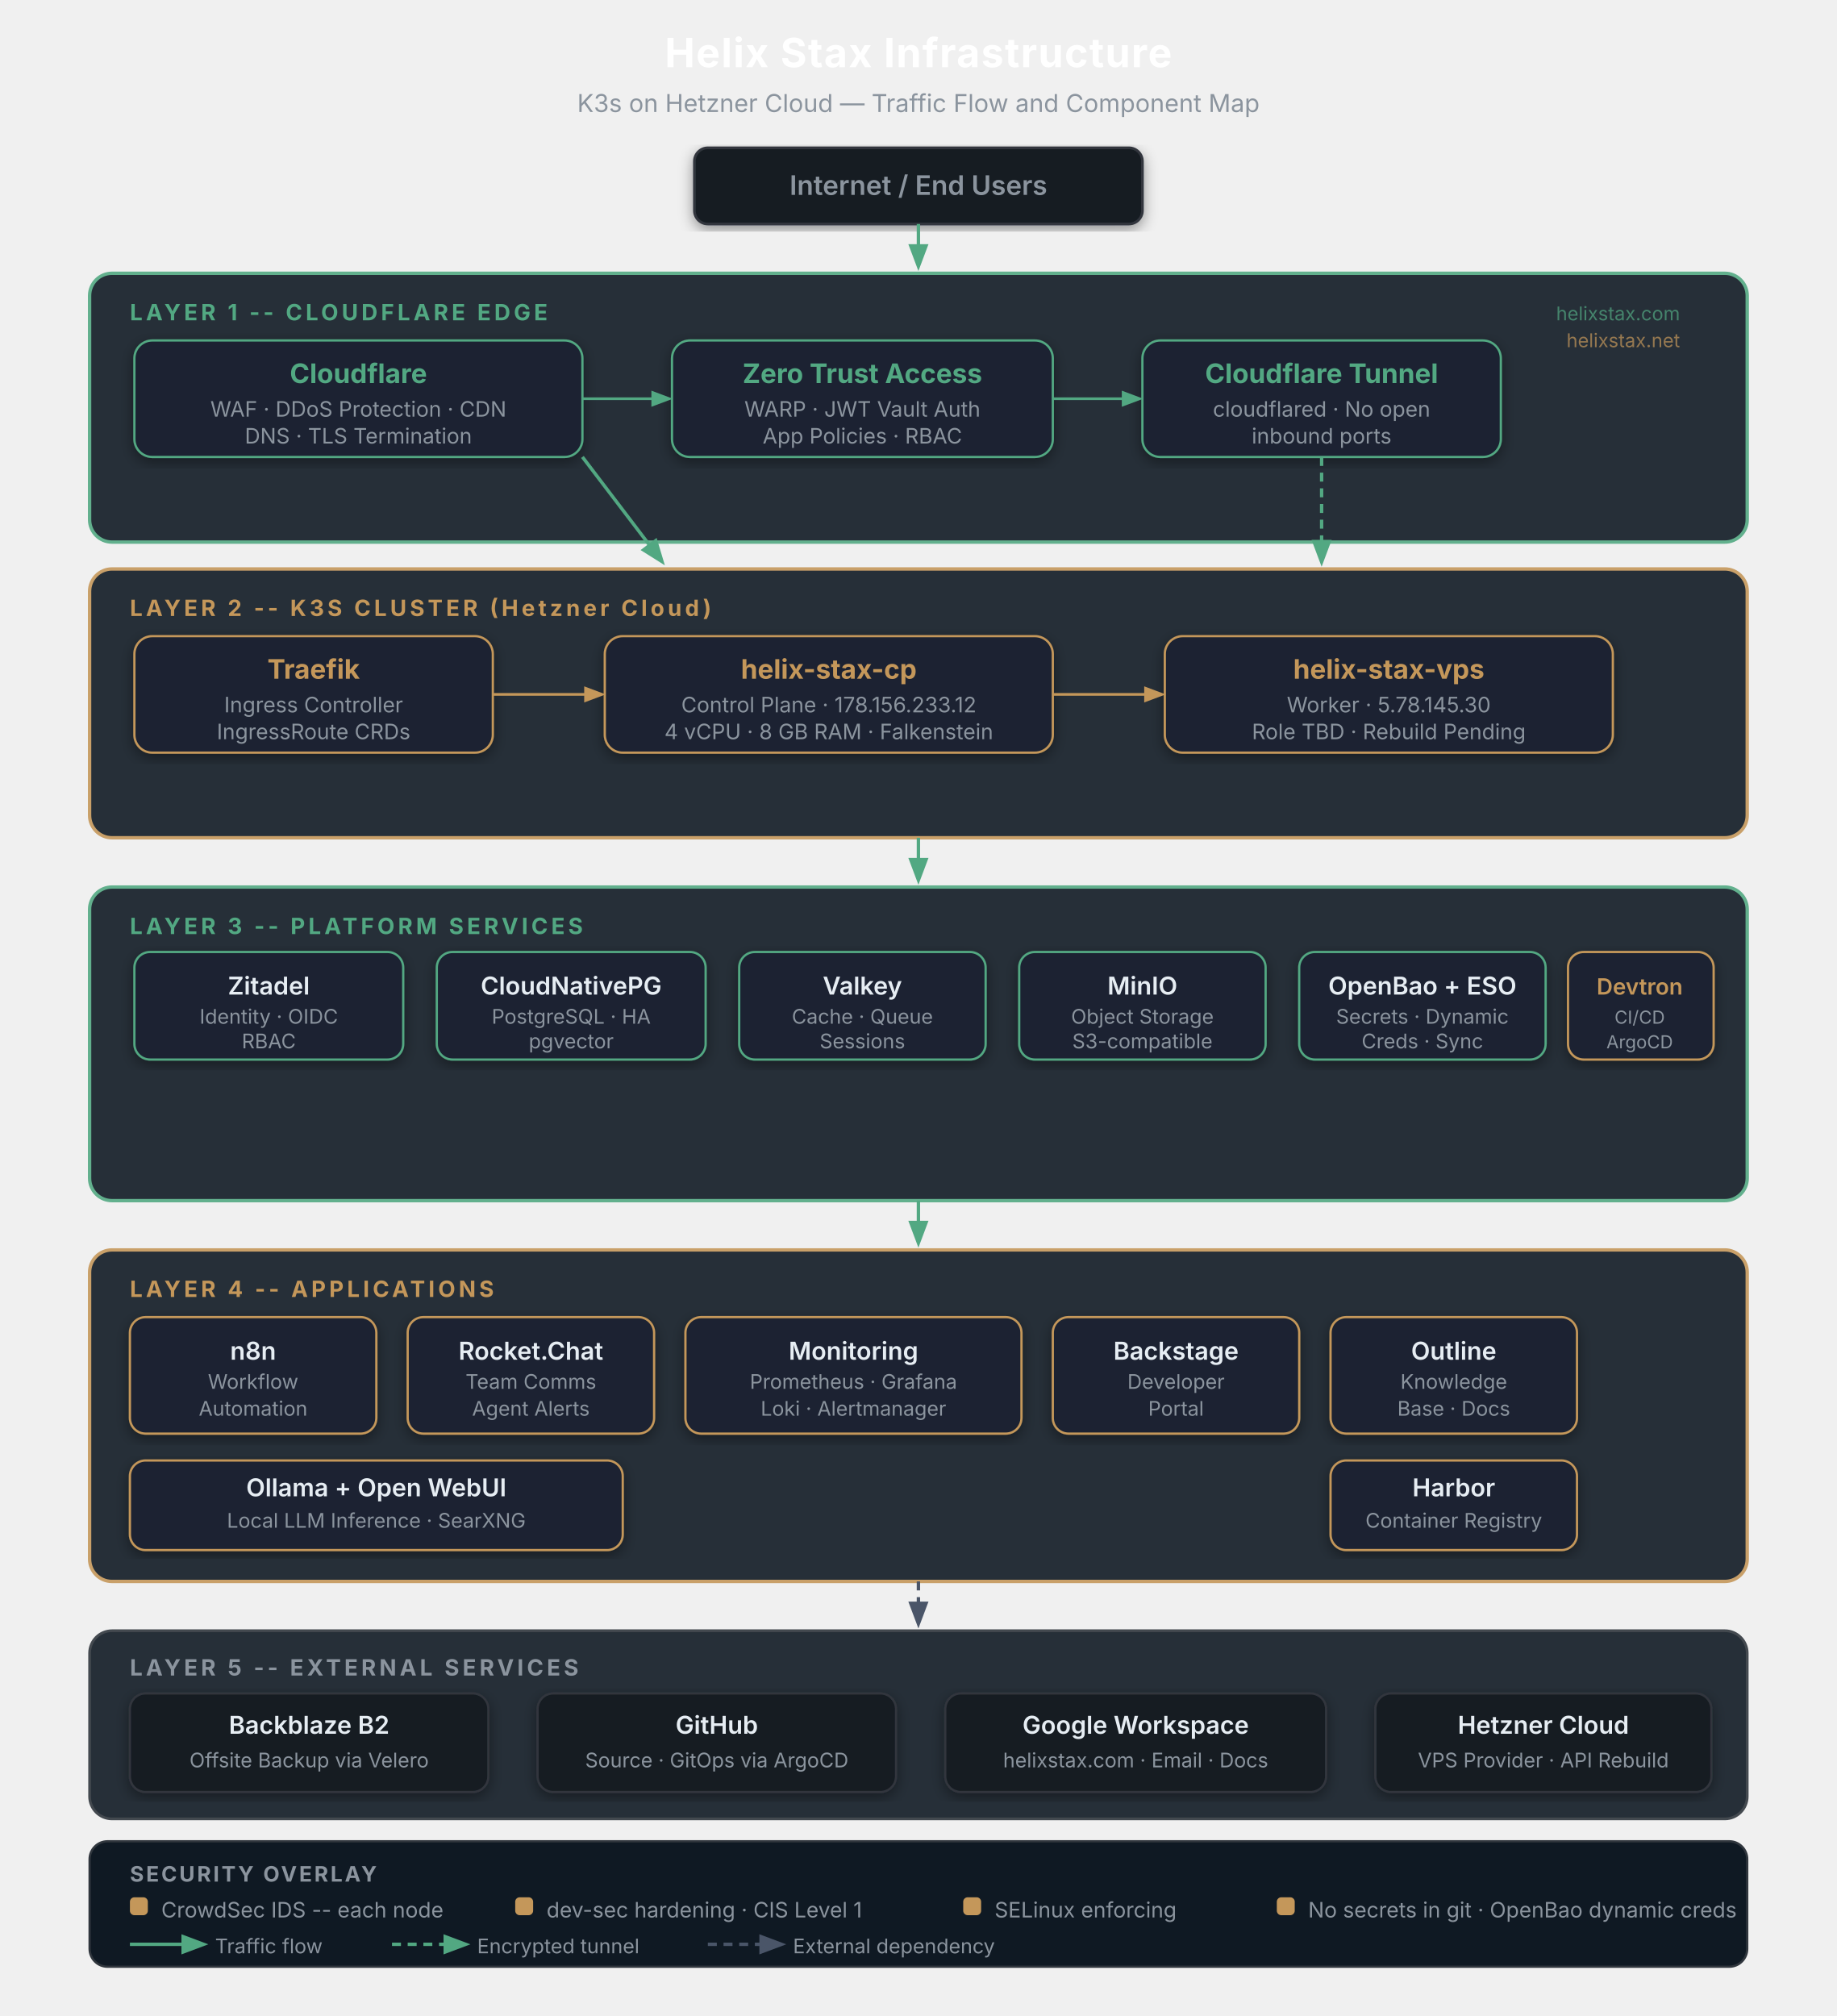
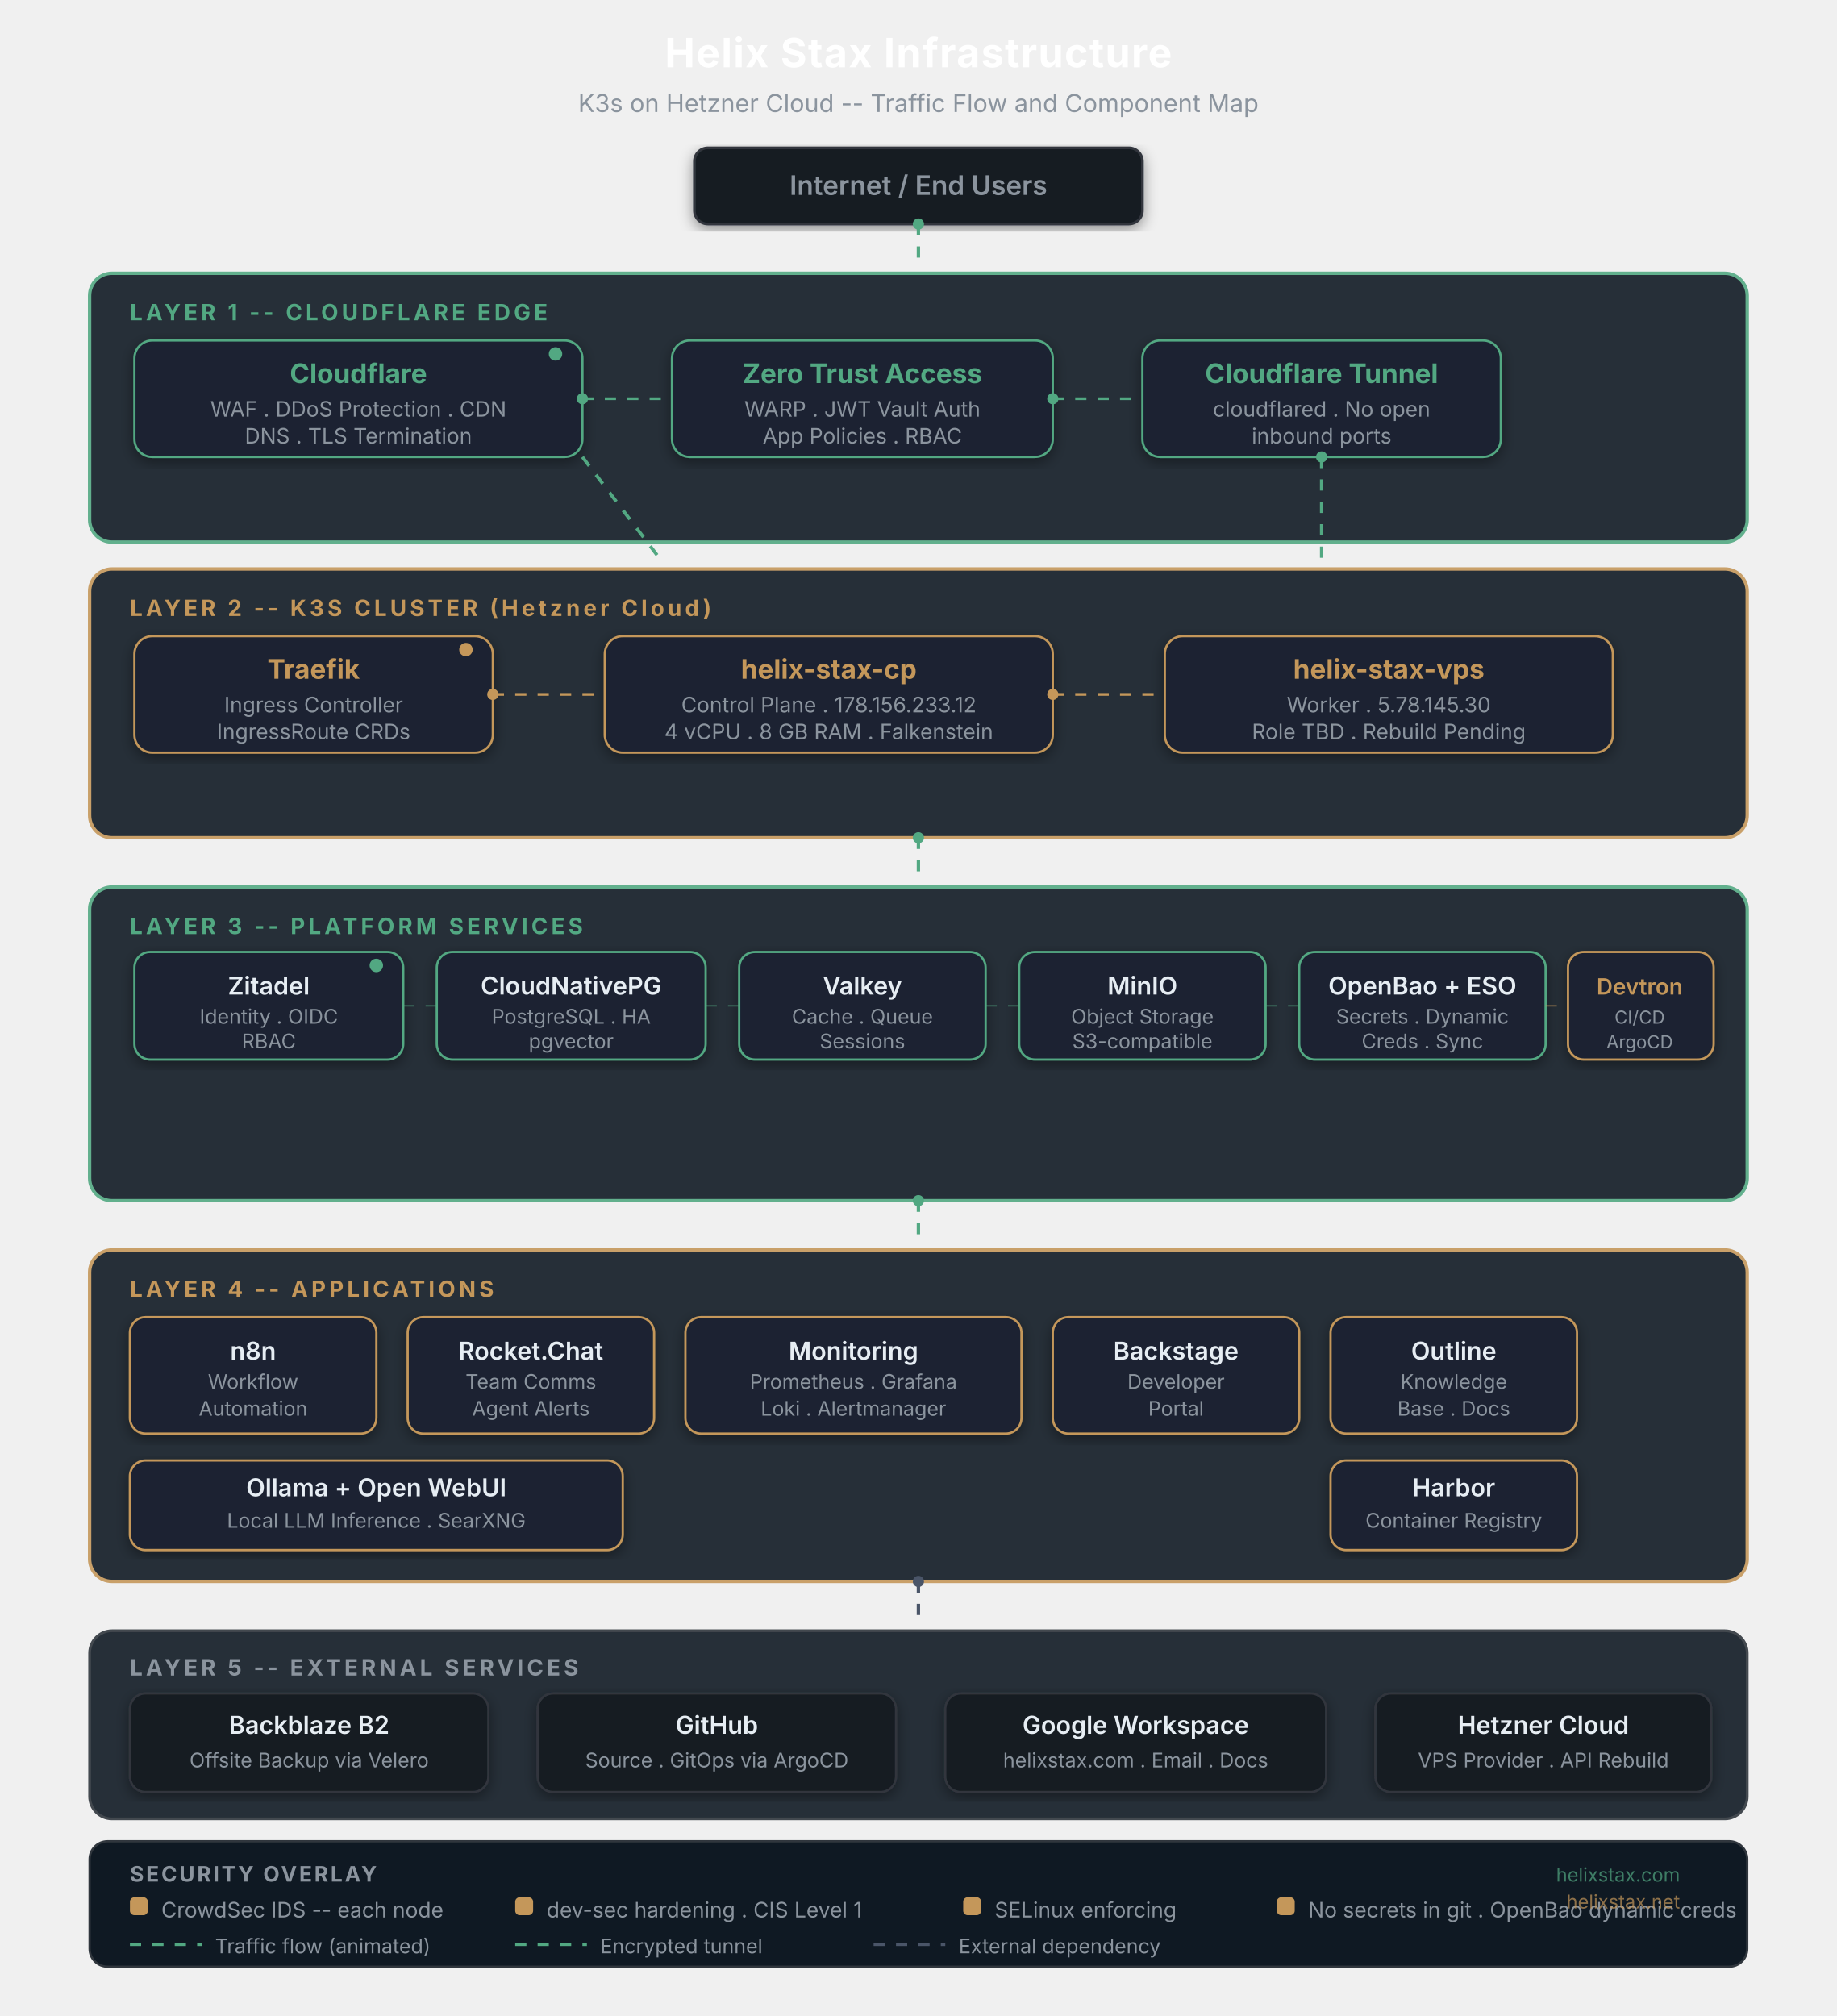
<svg xmlns="http://www.w3.org/2000/svg" viewBox="0 0 820 900" width="820" height="900" style="background:#0D1117; font-family: -apple-system, BlinkMacSystemFont, 'Segoe UI', sans-serif;">
+   <style>
+     /* ===== FLOWING EDGES ===== */
+     @keyframes flow {
+       0% { stroke-dashoffset: 20; }
+       100% { stroke-dashoffset: 0; }
+     }
+     @keyframes flow-reverse {
+       0% { stroke-dashoffset: 0; }
+       100% { stroke-dashoffset: 20; }
+     }
+     .edge-flow {
+       stroke-dasharray: 5, 5;
+       animation: flow 1s linear infinite;
+     }
+     .edge-flow-slow {
+       stroke-dasharray: 5, 5;
+       animation: flow 1.6s linear infinite;
+     }
+ 
+     /* ===== TRAVELING DOTS (vertical, internet -&gt; cluster) ===== */
+     @keyframes dot-inet-to-cf {
+       0% { cy: 100; opacity: 0; }
+       8% { opacity: 1; }
+       85% { opacity: 1; }
+       100% { cy: 118; opacity: 0; }
+     }
+     @keyframes dot-cf-to-k3s {
+       0% { cy: 204; opacity: 0; }
+       10% { opacity: 1; }
+       88% { opacity: 1; }
+       100% { cy: 250; opacity: 0; }
+     }
+     @keyframes dot-k3s-to-platform {
+       0% { cy: 374; opacity: 0; }
+       12% { opacity: 1; }
+       85% { opacity: 1; }
+       100% { cy: 392; opacity: 0; }
+     }
+     @keyframes dot-platform-to-apps {
+       0% { cy: 536; opacity: 0; }
+       12% { opacity: 1; }
+       85% { opacity: 1; }
+       100% { cy: 554; opacity: 0; }
+     }
+     @keyframes dot-apps-to-ext {
+       0% { cy: 706; opacity: 0; }
+       12% { opacity: 1; }
+       85% { opacity: 1; }
+       100% { cy: 724; opacity: 0; }
+     }
+ 
+     /* Horizontal traveling dots within Layer 1 */
+     @keyframes dot-cf-to-zt {
+       0% { cx: 260; opacity: 0; }
+       10% { opacity: 1; }
+       85% { opacity: 1; }
+       100% { cx: 298; opacity: 0; }
+     }
+     @keyframes dot-zt-to-tunnel {
+       0% { cx: 470; opacity: 0; }
+       10% { opacity: 1; }
+       85% { opacity: 1; }
+       100% { cx: 508; opacity: 0; }
+     }
+ 
+     /* Horizontal traveling dots within Layer 2 */
+     @keyframes dot-traefik-to-cp {
+       0% { cx: 220; opacity: 0; }
+       10% { opacity: 1; }
+       85% { opacity: 1; }
+       100% { cx: 268; opacity: 0; }
+     }
+     @keyframes dot-cp-to-vps {
+       0% { cx: 470; opacity: 0; }
+       10% { opacity: 1; }
+       85% { opacity: 1; }
+       100% { cx: 518; opacity: 0; }
+     }
+ 
+     .packet-1 { animation: dot-inet-to-cf 1.8s ease-in-out infinite; }
+     .packet-2 { animation: dot-cf-to-k3s 2.4s ease-in-out infinite 0.4s; }
+     .packet-3 { animation: dot-k3s-to-platform 2s ease-in-out infinite 0.8s; }
+     .packet-4 { animation: dot-platform-to-apps 2s ease-in-out infinite 1.2s; }
+     .packet-5 { animation: dot-apps-to-ext 2.2s ease-in-out infinite 1.6s; }
+     .packet-h1 { animation: dot-cf-to-zt 1.4s ease-in-out infinite 0.3s; }
+     .packet-h2 { animation: dot-zt-to-tunnel 1.4s ease-in-out infinite 0.9s; }
+     .packet-h3 { animation: dot-traefik-to-cp 1.2s ease-in-out infinite 0.5s; }
+     .packet-h4 { animation: dot-cp-to-vps 1.2s ease-in-out infinite 1.0s; }
+ 
+     /* ===== NODE GLOW PULSE ===== */
+     @keyframes glow-teal {
+       0%, 100% { filter: drop-shadow(0 0 2px #52A882); }
+       50% { filter: drop-shadow(0 0 10px #52A882) drop-shadow(0 0 4px #52A882); }
+     }
+     @keyframes glow-gold {
+       0%, 100% { filter: drop-shadow(0 0 2px #C4975A); }
+       50% { filter: drop-shadow(0 0 10px #C4975A) drop-shadow(0 0 4px #C4975A); }
+     }
+     .node-glow-teal {
+       animation: glow-teal 3s ease-in-out infinite;
+     }
+     .node-glow-gold {
+       animation: glow-gold 3.5s ease-in-out infinite;
+     }
+ 
+     /* ===== STAGGERED LAYER ENTRANCE ===== */
+     @keyframes fade-in {
+       0% { opacity: 0; transform: translateY(12px); }
+       100% { opacity: 1; transform: translateY(0); }
+     }
+     .layer-title { animation: fade-in 0.6s ease-out 0.1s both; }
+     .layer-1 { animation: fade-in 0.8s ease-out 0.3s both; }
+     .layer-2 { animation: fade-in 0.8s ease-out 0.6s both; }
+     .layer-3 { animation: fade-in 0.8s ease-out 0.9s both; }
+     .layer-4 { animation: fade-in 0.8s ease-out 1.2s both; }
+     .layer-5 { animation: fade-in 0.8s ease-out 1.5s both; }
+     .layer-legend { animation: fade-in 0.8s ease-out 1.8s both; }
+ 
+     /* ===== SUBTLE STATUS INDICATOR BLINK ===== */
+     @keyframes status-blink {
+       0%, 100% { opacity: 0.4; }
+       50% { opacity: 1; }
+     }
+     .status-dot {
+       animation: status-blink 2s ease-in-out infinite;
+     }
+   </style>
  <defs>
    <marker id="arrow-teal" markerWidth="8" markerHeight="8" refX="6" refY="3" orient="auto">
      <path d="M0,0 L0,6 L8,3 z" fill="#52A882" />
    </marker>
    <marker id="arrow-gold" markerWidth="8" markerHeight="8" refX="6" refY="3" orient="auto">
      <path d="M0,0 L0,6 L8,3 z" fill="#C4975A" />
    </marker>
    <marker id="arrow-dim" markerWidth="8" markerHeight="8" refX="6" refY="3" orient="auto">
      <path d="M0,0 L0,6 L8,3 z" fill="#4a5568" />
    </marker>
    <filter id="shadow" x="-10%" y="-10%" width="120%" height="120%">
      <feDropShadow dx="0" dy="2" stdDeviation="3" flood-color="#000000" flood-opacity="0.4" />
    </filter>
-     <filter id="glow-teal">
-       <feGaussianBlur stdDeviation="2" result="blur" />
-       <feComposite in="SourceGraphic" in2="blur" operator="over" />
-     </filter>
  </defs>
-   <text x="410" y="30" text-anchor="middle" fill="#ffffff" font-size="18" font-weight="700" letter-spacing="0.5">Helix Stax Infrastructure</text>
-   <text x="410" y="50" text-anchor="middle" fill="#8b949e" font-size="11">K3s on Hetzner Cloud — Traffic Flow and Component Map</text>
-   <rect x="310" y="66" width="200" height="34" rx="6" fill="#161b22" stroke="#30363d" stroke-width="1.2" filter="url(#shadow)" />
-   <text x="410" y="87" text-anchor="middle" fill="#8b949e" font-size="12" font-weight="600">Internet / End Users</text>
-   <line x1="410" y1="100" x2="410" y2="118" stroke="#52A882" stroke-width="1.5" marker-end="url(#arrow-teal)" />
-   <rect x="40" y="122" width="740" height="120" rx="10" fill="#0f1923" stroke="#52A882" stroke-width="1.5" opacity="0.9" />
-   <text x="58" y="143" fill="#52A882" font-size="10" font-weight="700" letter-spacing="1.5">LAYER 1  --  CLOUDFLARE EDGE</text>
-   <rect x="60" y="152" width="200" height="52" rx="8" fill="#1a2332" stroke="#52A882" stroke-width="1" filter="url(#shadow)" />
-   <text x="160" y="171" text-anchor="middle" fill="#52A882" font-size="12" font-weight="700">Cloudflare</text>
-   <text x="160" y="186" text-anchor="middle" fill="#8b949e" font-size="9.5">WAF  ·  DDoS Protection  ·  CDN</text>
-   <text x="160" y="198" text-anchor="middle" fill="#8b949e" font-size="9.5">DNS  ·  TLS Termination</text>
-   <rect x="300" y="152" width="170" height="52" rx="8" fill="#1a2332" stroke="#52A882" stroke-width="1" filter="url(#shadow)" />
-   <text x="385" y="171" text-anchor="middle" fill="#52A882" font-size="12" font-weight="700">Zero Trust Access</text>
-   <text x="385" y="186" text-anchor="middle" fill="#8b949e" font-size="9.5">WARP  ·  JWT Vault Auth</text>
-   <text x="385" y="198" text-anchor="middle" fill="#8b949e" font-size="9.5">App Policies  ·  RBAC</text>
-   <rect x="510" y="152" width="160" height="52" rx="8" fill="#1a2332" stroke="#52A882" stroke-width="1" filter="url(#shadow)" />
-   <text x="590" y="171" text-anchor="middle" fill="#52A882" font-size="12" font-weight="700">Cloudflare Tunnel</text>
-   <text x="590" y="186" text-anchor="middle" fill="#8b949e" font-size="9.5">cloudflared  ·  No open</text>
-   <text x="590" y="198" text-anchor="middle" fill="#8b949e" font-size="9.5">inbound ports</text>
-   <line x1="260" y1="178" x2="298" y2="178" stroke="#52A882" stroke-width="1.2" marker-end="url(#arrow-teal)" />
-   <line x1="470" y1="178" x2="508" y2="178" stroke="#52A882" stroke-width="1.2" marker-end="url(#arrow-teal)" />
-   <line x1="590" y1="204" x2="590" y2="250" stroke="#52A882" stroke-width="1.5" stroke-dasharray="4,3" marker-end="url(#arrow-teal)" />
-   <line x1="260" y1="204" x2="295" y2="250" stroke="#52A882" stroke-width="1.5" marker-end="url(#arrow-teal)" />
-   <rect x="40" y="254" width="740" height="120" rx="10" fill="#0f1923" stroke="#C4975A" stroke-width="1.5" opacity="0.9" />
-   <text x="58" y="275" fill="#C4975A" font-size="10" font-weight="700" letter-spacing="1.5">LAYER 2  --  K3S CLUSTER  (Hetzner Cloud)</text>
-   <rect x="60" y="284" width="160" height="52" rx="8" fill="#1a2332" stroke="#C4975A" stroke-width="1" filter="url(#shadow)" />
-   <text x="140" y="303" text-anchor="middle" fill="#C4975A" font-size="12" font-weight="700">Traefik</text>
-   <text x="140" y="318" text-anchor="middle" fill="#8b949e" font-size="9.5">Ingress Controller</text>
-   <text x="140" y="330" text-anchor="middle" fill="#8b949e" font-size="9.5">IngressRoute CRDs</text>
-   <rect x="270" y="284" width="200" height="52" rx="8" fill="#1a2332" stroke="#C4975A" stroke-width="1" filter="url(#shadow)" />
-   <text x="370" y="303" text-anchor="middle" fill="#C4975A" font-size="12" font-weight="700">helix-stax-cp</text>
-   <text x="370" y="318" text-anchor="middle" fill="#8b949e" font-size="9.5">Control Plane  ·  178.156.233.12</text>
-   <text x="370" y="330" text-anchor="middle" fill="#8b949e" font-size="9.5">4 vCPU  ·  8 GB RAM  ·  Falkenstein</text>
-   <rect x="520" y="284" width="200" height="52" rx="8" fill="#1a2332" stroke="#C4975A" stroke-width="1" filter="url(#shadow)" />
-   <text x="620" y="303" text-anchor="middle" fill="#C4975A" font-size="12" font-weight="700">helix-stax-vps</text>
-   <text x="620" y="318" text-anchor="middle" fill="#8b949e" font-size="9.5">Worker  ·  5.78.145.30</text>
-   <text x="620" y="330" text-anchor="middle" fill="#8b949e" font-size="9.5">Role TBD  ·  Rebuild Pending</text>
-   <line x1="220" y1="310" x2="268" y2="310" stroke="#C4975A" stroke-width="1.2" marker-end="url(#arrow-gold)" />
-   <line x1="470" y1="310" x2="518" y2="310" stroke="#C4975A" stroke-width="1.2" marker-end="url(#arrow-gold)" />
-   <line x1="410" y1="374" x2="410" y2="392" stroke="#52A882" stroke-width="1.5" marker-end="url(#arrow-teal)" />
-   <rect x="40" y="396" width="740" height="140" rx="10" fill="#0f1923" stroke="#52A882" stroke-width="1.5" opacity="0.9" />
-   <text x="58" y="417" fill="#52A882" font-size="10" font-weight="700" letter-spacing="1.5">LAYER 3  --  PLATFORM SERVICES</text>
-   <rect x="60" y="425" width="120" height="48" rx="7" fill="#1a2332" stroke="#52A882" stroke-width="1" filter="url(#shadow)" />
-   <text x="120" y="444" text-anchor="middle" fill="#e6edf3" font-size="11" font-weight="600">Zitadel</text>
-   <text x="120" y="457" text-anchor="middle" fill="#8b949e" font-size="9">Identity  ·  OIDC</text>
-   <text x="120" y="468" text-anchor="middle" fill="#8b949e" font-size="9">RBAC</text>
-   <rect x="195" y="425" width="120" height="48" rx="7" fill="#1a2332" stroke="#52A882" stroke-width="1" filter="url(#shadow)" />
-   <text x="255" y="444" text-anchor="middle" fill="#e6edf3" font-size="11" font-weight="600">CloudNativePG</text>
-   <text x="255" y="457" text-anchor="middle" fill="#8b949e" font-size="9">PostgreSQL  ·  HA</text>
-   <text x="255" y="468" text-anchor="middle" fill="#8b949e" font-size="9">pgvector</text>
-   <rect x="330" y="425" width="110" height="48" rx="7" fill="#1a2332" stroke="#52A882" stroke-width="1" filter="url(#shadow)" />
-   <text x="385" y="444" text-anchor="middle" fill="#e6edf3" font-size="11" font-weight="600">Valkey</text>
-   <text x="385" y="457" text-anchor="middle" fill="#8b949e" font-size="9">Cache  ·  Queue</text>
-   <text x="385" y="468" text-anchor="middle" fill="#8b949e" font-size="9">Sessions</text>
-   <rect x="455" y="425" width="110" height="48" rx="7" fill="#1a2332" stroke="#52A882" stroke-width="1" filter="url(#shadow)" />
-   <text x="510" y="444" text-anchor="middle" fill="#e6edf3" font-size="11" font-weight="600">MinIO</text>
-   <text x="510" y="457" text-anchor="middle" fill="#8b949e" font-size="9">Object Storage</text>
-   <text x="510" y="468" text-anchor="middle" fill="#8b949e" font-size="9">S3-compatible</text>
-   <rect x="580" y="425" width="110" height="48" rx="7" fill="#1a2332" stroke="#52A882" stroke-width="1" filter="url(#shadow)" />
-   <text x="635" y="444" text-anchor="middle" fill="#e6edf3" font-size="11" font-weight="600">OpenBao + ESO</text>
-   <text x="635" y="457" text-anchor="middle" fill="#8b949e" font-size="9">Secrets  ·  Dynamic</text>
-   <text x="635" y="468" text-anchor="middle" fill="#8b949e" font-size="9">Creds  ·  Sync</text>
-   <rect x="700" y="425" width="65" height="48" rx="7" fill="#1a2332" stroke="#C4975A" stroke-width="1" filter="url(#shadow)" />
-   <text x="732" y="444" text-anchor="middle" fill="#C4975A" font-size="10" font-weight="600">Devtron</text>
-   <text x="732" y="457" text-anchor="middle" fill="#8b949e" font-size="8">CI/CD</text>
-   <text x="732" y="468" text-anchor="middle" fill="#8b949e" font-size="8">ArgoCD</text>
-   <line x1="410" y1="536" x2="410" y2="554" stroke="#52A882" stroke-width="1.5" marker-end="url(#arrow-teal)" />
-   <rect x="40" y="558" width="740" height="148" rx="10" fill="#0f1923" stroke="#C4975A" stroke-width="1.5" opacity="0.9" />
-   <text x="58" y="579" fill="#C4975A" font-size="10" font-weight="700" letter-spacing="1.5">LAYER 4  --  APPLICATIONS</text>
-   <rect x="58" y="588" width="110" height="52" rx="7" fill="#1a2332" stroke="#C4975A" stroke-width="1" filter="url(#shadow)" />
-   <text x="113" y="607" text-anchor="middle" fill="#e6edf3" font-size="11" font-weight="600">n8n</text>
-   <text x="113" y="620" text-anchor="middle" fill="#8b949e" font-size="9">Workflow</text>
-   <text x="113" y="632" text-anchor="middle" fill="#8b949e" font-size="9">Automation</text>
-   <rect x="182" y="588" width="110" height="52" rx="7" fill="#1a2332" stroke="#C4975A" stroke-width="1" filter="url(#shadow)" />
-   <text x="237" y="607" text-anchor="middle" fill="#e6edf3" font-size="11" font-weight="600">Rocket.Chat</text>
-   <text x="237" y="620" text-anchor="middle" fill="#8b949e" font-size="9">Team Comms</text>
-   <text x="237" y="632" text-anchor="middle" fill="#8b949e" font-size="9">Agent Alerts</text>
-   <rect x="306" y="588" width="150" height="52" rx="7" fill="#1a2332" stroke="#C4975A" stroke-width="1" filter="url(#shadow)" />
-   <text x="381" y="607" text-anchor="middle" fill="#e6edf3" font-size="11" font-weight="600">Monitoring</text>
-   <text x="381" y="620" text-anchor="middle" fill="#8b949e" font-size="9">Prometheus  ·  Grafana</text>
-   <text x="381" y="632" text-anchor="middle" fill="#8b949e" font-size="9">Loki  ·  Alertmanager</text>
-   <rect x="470" y="588" width="110" height="52" rx="7" fill="#1a2332" stroke="#C4975A" stroke-width="1" filter="url(#shadow)" />
-   <text x="525" y="607" text-anchor="middle" fill="#e6edf3" font-size="11" font-weight="600">Backstage</text>
-   <text x="525" y="620" text-anchor="middle" fill="#8b949e" font-size="9">Developer</text>
-   <text x="525" y="632" text-anchor="middle" fill="#8b949e" font-size="9">Portal</text>
-   <rect x="594" y="588" width="110" height="52" rx="7" fill="#1a2332" stroke="#C4975A" stroke-width="1" filter="url(#shadow)" />
-   <text x="649" y="607" text-anchor="middle" fill="#e6edf3" font-size="11" font-weight="600">Outline</text>
-   <text x="649" y="620" text-anchor="middle" fill="#8b949e" font-size="9">Knowledge</text>
-   <text x="649" y="632" text-anchor="middle" fill="#8b949e" font-size="9">Base  ·  Docs</text>
-   <rect x="58" y="652" width="220" height="40" rx="7" fill="#1a2332" stroke="#C4975A" stroke-width="1" filter="url(#shadow)" />
-   <text x="168" y="668" text-anchor="middle" fill="#e6edf3" font-size="11" font-weight="600">Ollama + Open WebUI</text>
-   <text x="168" y="682" text-anchor="middle" fill="#8b949e" font-size="9">Local LLM Inference  ·  SearXNG</text>
-   <rect x="594" y="652" width="110" height="40" rx="7" fill="#1a2332" stroke="#C4975A" stroke-width="1" filter="url(#shadow)" />
-   <text x="649" y="668" text-anchor="middle" fill="#e6edf3" font-size="11" font-weight="600">Harbor</text>
-   <text x="649" y="682" text-anchor="middle" fill="#8b949e" font-size="9">Container Registry</text>
-   <line x1="410" y1="706" x2="410" y2="724" stroke="#4a5568" stroke-width="1.5" stroke-dasharray="4,3" marker-end="url(#arrow-dim)" />
-   <rect x="40" y="728" width="740" height="84" rx="10" fill="#0f1923" stroke="#30363d" stroke-width="1.2" opacity="0.9" />
-   <text x="58" y="748" fill="#8b949e" font-size="10" font-weight="700" letter-spacing="1.5">LAYER 5  --  EXTERNAL SERVICES</text>
-   <rect x="58" y="756" width="160" height="44" rx="7" fill="#161b22" stroke="#30363d" stroke-width="1" filter="url(#shadow)" />
-   <text x="138" y="774" text-anchor="middle" fill="#e6edf3" font-size="11" font-weight="600">Backblaze B2</text>
-   <text x="138" y="789" text-anchor="middle" fill="#8b949e" font-size="9">Offsite Backup via Velero</text>
-   <rect x="240" y="756" width="160" height="44" rx="7" fill="#161b22" stroke="#30363d" stroke-width="1" filter="url(#shadow)" />
-   <text x="320" y="774" text-anchor="middle" fill="#e6edf3" font-size="11" font-weight="600">GitHub</text>
-   <text x="320" y="789" text-anchor="middle" fill="#8b949e" font-size="9">Source  ·  GitOps via ArgoCD</text>
-   <rect x="422" y="756" width="170" height="44" rx="7" fill="#161b22" stroke="#30363d" stroke-width="1" filter="url(#shadow)" />
-   <text x="507" y="774" text-anchor="middle" fill="#e6edf3" font-size="11" font-weight="600">Google Workspace</text>
-   <text x="507" y="789" text-anchor="middle" fill="#8b949e" font-size="9">helixstax.com  ·  Email  ·  Docs</text>
-   <rect x="614" y="756" width="150" height="44" rx="7" fill="#161b22" stroke="#30363d" stroke-width="1" filter="url(#shadow)" />
-   <text x="689" y="774" text-anchor="middle" fill="#e6edf3" font-size="11" font-weight="600">Hetzner Cloud</text>
-   <text x="689" y="789" text-anchor="middle" fill="#8b949e" font-size="9">VPS Provider  ·  API Rebuild</text>
-   <rect x="720" y="122" width="100" height="110" rx="8" fill="#0d1117" stroke="#C4975A" stroke-width="1" opacity="0.0" />
-   <rect x="718" y="254" width="0" height="0" />
-   <rect x="40" y="822" width="740" height="56" rx="8" fill="#0f1923" stroke="#30363d" stroke-width="1" />
-   <text x="58" y="840" fill="#8b949e" font-size="9.5" font-weight="700" letter-spacing="1">SECURITY OVERLAY</text>
-   <rect x="58" y="847" width="8" height="8" rx="2" fill="#C4975A" />
-   <text x="72" y="856" fill="#8b949e" font-size="9.5">CrowdSec IDS  --  each node</text>
-   <rect x="230" y="847" width="8" height="8" rx="2" fill="#C4975A" />
-   <text x="244" y="856" fill="#8b949e" font-size="9.5">dev-sec hardening  ·  CIS Level 1</text>
-   <rect x="430" y="847" width="8" height="8" rx="2" fill="#C4975A" />
-   <text x="444" y="856" fill="#8b949e" font-size="9.5">SELinux enforcing</text>
-   <rect x="570" y="847" width="8" height="8" rx="2" fill="#C4975A" />
-   <text x="584" y="856" fill="#8b949e" font-size="9.5">No secrets in git  ·  OpenBao dynamic creds</text>
-   <line x1="58" y1="868" x2="90" y2="868" stroke="#52A882" stroke-width="1.5" marker-end="url(#arrow-teal)" />
-   <text x="96" y="872" fill="#8b949e" font-size="9">Traffic flow</text>
-   <line x1="175" y1="868" x2="207" y2="868" stroke="#52A882" stroke-width="1.5" stroke-dasharray="4,3" marker-end="url(#arrow-teal)" />
-   <text x="213" y="872" fill="#8b949e" font-size="9">Encrypted tunnel</text>
-   <line x1="316" y1="868" x2="348" y2="868" stroke="#4a5568" stroke-width="1.5" stroke-dasharray="4,3" marker-end="url(#arrow-dim)" />
-   <text x="354" y="872" fill="#8b949e" font-size="9">External dependency</text>
-   <text x="750" y="143" text-anchor="end" fill="#52A882" font-size="8.5" opacity="0.7">helixstax.com</text>
-   <text x="750" y="155" text-anchor="end" fill="#C4975A" font-size="8.5" opacity="0.7">helixstax.net</text>
+   <g class="layer-title">
+     <text x="410" y="30" text-anchor="middle" fill="#ffffff" font-size="18" font-weight="700" letter-spacing="0.5">Helix Stax Infrastructure</text>
+     <text x="410" y="50" text-anchor="middle" fill="#8b949e" font-size="11">K3s on Hetzner Cloud -- Traffic Flow and Component Map</text>
+   </g>
+   <g class="layer-title">
+     <rect x="310" y="66" width="200" height="34" rx="6" fill="#161b22" stroke="#30363d" stroke-width="1.2" filter="url(#shadow)" />
+     <text x="410" y="87" text-anchor="middle" fill="#8b949e" font-size="12" font-weight="600">Internet / End Users</text>
+   </g>
+   <line x1="410" y1="100" x2="410" y2="118" stroke="#52A882" stroke-width="1.5" class="edge-flow" />
+   <circle class="packet-1" cx="410" cy="100" r="2.5" fill="#52A882" />
+   <g class="layer-1">
+     <rect x="40" y="122" width="740" height="120" rx="10" fill="#0f1923" stroke="#52A882" stroke-width="1.5" opacity="0.9" />
+     <text x="58" y="143" fill="#52A882" font-size="10" font-weight="700" letter-spacing="1.5">LAYER 1  --  CLOUDFLARE EDGE</text>
+     <g class="node-glow-teal">
+       <rect x="60" y="152" width="200" height="52" rx="8" fill="#1a2332" stroke="#52A882" stroke-width="1" filter="url(#shadow)" />
+       <text x="160" y="171" text-anchor="middle" fill="#52A882" font-size="12" font-weight="700">Cloudflare</text>
+       <text x="160" y="186" text-anchor="middle" fill="#8b949e" font-size="9.5">WAF  .  DDoS Protection  .  CDN</text>
+       <text x="160" y="198" text-anchor="middle" fill="#8b949e" font-size="9.5">DNS  .  TLS Termination</text>
+       <circle cx="248" cy="158" r="3" fill="#52A882" class="status-dot" />
+     </g>
+     <rect x="300" y="152" width="170" height="52" rx="8" fill="#1a2332" stroke="#52A882" stroke-width="1" filter="url(#shadow)" />
+     <text x="385" y="171" text-anchor="middle" fill="#52A882" font-size="12" font-weight="700">Zero Trust Access</text>
+     <text x="385" y="186" text-anchor="middle" fill="#8b949e" font-size="9.5">WARP  .  JWT Vault Auth</text>
+     <text x="385" y="198" text-anchor="middle" fill="#8b949e" font-size="9.5">App Policies  .  RBAC</text>
+     <rect x="510" y="152" width="160" height="52" rx="8" fill="#1a2332" stroke="#52A882" stroke-width="1" filter="url(#shadow)" />
+     <text x="590" y="171" text-anchor="middle" fill="#52A882" font-size="12" font-weight="700">Cloudflare Tunnel</text>
+     <text x="590" y="186" text-anchor="middle" fill="#8b949e" font-size="9.5">cloudflared  .  No open</text>
+     <text x="590" y="198" text-anchor="middle" fill="#8b949e" font-size="9.5">inbound ports</text>
+     <line x1="260" y1="178" x2="298" y2="178" stroke="#52A882" stroke-width="1.2" class="edge-flow" />
+     <line x1="470" y1="178" x2="508" y2="178" stroke="#52A882" stroke-width="1.2" class="edge-flow" />
+     <circle class="packet-h1" cx="260" cy="178" r="2.5" fill="#52A882" />
+     <circle class="packet-h2" cx="470" cy="178" r="2.5" fill="#52A882" />
+   </g>
+   <line x1="590" y1="204" x2="590" y2="250" stroke="#52A882" stroke-width="1.5" class="edge-flow-slow" />
+   <line x1="260" y1="204" x2="295" y2="250" stroke="#52A882" stroke-width="1.5" class="edge-flow" />
+   <circle class="packet-2" cx="590" cy="204" r="2.5" fill="#52A882" />
+   <g class="layer-2">
+     <rect x="40" y="254" width="740" height="120" rx="10" fill="#0f1923" stroke="#C4975A" stroke-width="1.5" opacity="0.9" />
+     <text x="58" y="275" fill="#C4975A" font-size="10" font-weight="700" letter-spacing="1.5">LAYER 2  --  K3S CLUSTER  (Hetzner Cloud)</text>
+     <g class="node-glow-gold">
+       <rect x="60" y="284" width="160" height="52" rx="8" fill="#1a2332" stroke="#C4975A" stroke-width="1" filter="url(#shadow)" />
+       <text x="140" y="303" text-anchor="middle" fill="#C4975A" font-size="12" font-weight="700">Traefik</text>
+       <text x="140" y="318" text-anchor="middle" fill="#8b949e" font-size="9.5">Ingress Controller</text>
+       <text x="140" y="330" text-anchor="middle" fill="#8b949e" font-size="9.5">IngressRoute CRDs</text>
+       <circle cx="208" cy="290" r="3" fill="#C4975A" class="status-dot" />
+     </g>
+     <rect x="270" y="284" width="200" height="52" rx="8" fill="#1a2332" stroke="#C4975A" stroke-width="1" filter="url(#shadow)" />
+     <text x="370" y="303" text-anchor="middle" fill="#C4975A" font-size="12" font-weight="700">helix-stax-cp</text>
+     <text x="370" y="318" text-anchor="middle" fill="#8b949e" font-size="9.5">Control Plane  .  178.156.233.12</text>
+     <text x="370" y="330" text-anchor="middle" fill="#8b949e" font-size="9.5">4 vCPU  .  8 GB RAM  .  Falkenstein</text>
+     <rect x="520" y="284" width="200" height="52" rx="8" fill="#1a2332" stroke="#C4975A" stroke-width="1" filter="url(#shadow)" />
+     <text x="620" y="303" text-anchor="middle" fill="#C4975A" font-size="12" font-weight="700">helix-stax-vps</text>
+     <text x="620" y="318" text-anchor="middle" fill="#8b949e" font-size="9.5">Worker  .  5.78.145.30</text>
+     <text x="620" y="330" text-anchor="middle" fill="#8b949e" font-size="9.5">Role TBD  .  Rebuild Pending</text>
+     <line x1="220" y1="310" x2="268" y2="310" stroke="#C4975A" stroke-width="1.2" class="edge-flow" />
+     <line x1="470" y1="310" x2="518" y2="310" stroke="#C4975A" stroke-width="1.2" class="edge-flow" />
+     <circle class="packet-h3" cx="220" cy="310" r="2.5" fill="#C4975A" />
+     <circle class="packet-h4" cx="470" cy="310" r="2.5" fill="#C4975A" />
+   </g>
+   <line x1="410" y1="374" x2="410" y2="392" stroke="#52A882" stroke-width="1.5" class="edge-flow" />
+   <circle class="packet-3" cx="410" cy="374" r="2.5" fill="#52A882" />
+   <g class="layer-3">
+     <rect x="40" y="396" width="740" height="140" rx="10" fill="#0f1923" stroke="#52A882" stroke-width="1.5" opacity="0.9" />
+     <text x="58" y="417" fill="#52A882" font-size="10" font-weight="700" letter-spacing="1.5">LAYER 3  --  PLATFORM SERVICES</text>
+     <g class="node-glow-teal">
+       <rect x="60" y="425" width="120" height="48" rx="7" fill="#1a2332" stroke="#52A882" stroke-width="1" filter="url(#shadow)" />
+       <text x="120" y="444" text-anchor="middle" fill="#e6edf3" font-size="11" font-weight="600">Zitadel</text>
+       <text x="120" y="457" text-anchor="middle" fill="#8b949e" font-size="9">Identity  .  OIDC</text>
+       <text x="120" y="468" text-anchor="middle" fill="#8b949e" font-size="9">RBAC</text>
+       <circle cx="168" cy="431" r="3" fill="#52A882" class="status-dot" />
+     </g>
+     <rect x="195" y="425" width="120" height="48" rx="7" fill="#1a2332" stroke="#52A882" stroke-width="1" filter="url(#shadow)" />
+     <text x="255" y="444" text-anchor="middle" fill="#e6edf3" font-size="11" font-weight="600">CloudNativePG</text>
+     <text x="255" y="457" text-anchor="middle" fill="#8b949e" font-size="9">PostgreSQL  .  HA</text>
+     <text x="255" y="468" text-anchor="middle" fill="#8b949e" font-size="9">pgvector</text>
+     <rect x="330" y="425" width="110" height="48" rx="7" fill="#1a2332" stroke="#52A882" stroke-width="1" filter="url(#shadow)" />
+     <text x="385" y="444" text-anchor="middle" fill="#e6edf3" font-size="11" font-weight="600">Valkey</text>
+     <text x="385" y="457" text-anchor="middle" fill="#8b949e" font-size="9">Cache  .  Queue</text>
+     <text x="385" y="468" text-anchor="middle" fill="#8b949e" font-size="9">Sessions</text>
+     <rect x="455" y="425" width="110" height="48" rx="7" fill="#1a2332" stroke="#52A882" stroke-width="1" filter="url(#shadow)" />
+     <text x="510" y="444" text-anchor="middle" fill="#e6edf3" font-size="11" font-weight="600">MinIO</text>
+     <text x="510" y="457" text-anchor="middle" fill="#8b949e" font-size="9">Object Storage</text>
+     <text x="510" y="468" text-anchor="middle" fill="#8b949e" font-size="9">S3-compatible</text>
+     <rect x="580" y="425" width="110" height="48" rx="7" fill="#1a2332" stroke="#52A882" stroke-width="1" filter="url(#shadow)" />
+     <text x="635" y="444" text-anchor="middle" fill="#e6edf3" font-size="11" font-weight="600">OpenBao + ESO</text>
+     <text x="635" y="457" text-anchor="middle" fill="#8b949e" font-size="9">Secrets  .  Dynamic</text>
+     <text x="635" y="468" text-anchor="middle" fill="#8b949e" font-size="9">Creds  .  Sync</text>
+     <rect x="700" y="425" width="65" height="48" rx="7" fill="#1a2332" stroke="#C4975A" stroke-width="1" filter="url(#shadow)" />
+     <text x="732" y="444" text-anchor="middle" fill="#C4975A" font-size="10" font-weight="600">Devtron</text>
+     <text x="732" y="457" text-anchor="middle" fill="#8b949e" font-size="8">CI/CD</text>
+     <text x="732" y="468" text-anchor="middle" fill="#8b949e" font-size="8">ArgoCD</text>
+     <line x1="180" y1="449" x2="195" y2="449" stroke="#52A882" stroke-width="0.8" opacity="0.4" class="edge-flow" />
+     <line x1="315" y1="449" x2="330" y2="449" stroke="#52A882" stroke-width="0.8" opacity="0.4" class="edge-flow" />
+     <line x1="440" y1="449" x2="455" y2="449" stroke="#52A882" stroke-width="0.8" opacity="0.4" class="edge-flow" />
+     <line x1="565" y1="449" x2="580" y2="449" stroke="#52A882" stroke-width="0.8" opacity="0.4" class="edge-flow" />
+     <line x1="690" y1="449" x2="700" y2="449" stroke="#C4975A" stroke-width="0.8" opacity="0.4" class="edge-flow" />
+   </g>
+   <line x1="410" y1="536" x2="410" y2="554" stroke="#52A882" stroke-width="1.5" class="edge-flow" />
+   <circle class="packet-4" cx="410" cy="536" r="2.5" fill="#52A882" />
+   <g class="layer-4">
+     <rect x="40" y="558" width="740" height="148" rx="10" fill="#0f1923" stroke="#C4975A" stroke-width="1.5" opacity="0.9" />
+     <text x="58" y="579" fill="#C4975A" font-size="10" font-weight="700" letter-spacing="1.5">LAYER 4  --  APPLICATIONS</text>
+     <rect x="58" y="588" width="110" height="52" rx="7" fill="#1a2332" stroke="#C4975A" stroke-width="1" filter="url(#shadow)" />
+     <text x="113" y="607" text-anchor="middle" fill="#e6edf3" font-size="11" font-weight="600">n8n</text>
+     <text x="113" y="620" text-anchor="middle" fill="#8b949e" font-size="9">Workflow</text>
+     <text x="113" y="632" text-anchor="middle" fill="#8b949e" font-size="9">Automation</text>
+     <rect x="182" y="588" width="110" height="52" rx="7" fill="#1a2332" stroke="#C4975A" stroke-width="1" filter="url(#shadow)" />
+     <text x="237" y="607" text-anchor="middle" fill="#e6edf3" font-size="11" font-weight="600">Rocket.Chat</text>
+     <text x="237" y="620" text-anchor="middle" fill="#8b949e" font-size="9">Team Comms</text>
+     <text x="237" y="632" text-anchor="middle" fill="#8b949e" font-size="9">Agent Alerts</text>
+     <rect x="306" y="588" width="150" height="52" rx="7" fill="#1a2332" stroke="#C4975A" stroke-width="1" filter="url(#shadow)" />
+     <text x="381" y="607" text-anchor="middle" fill="#e6edf3" font-size="11" font-weight="600">Monitoring</text>
+     <text x="381" y="620" text-anchor="middle" fill="#8b949e" font-size="9">Prometheus  .  Grafana</text>
+     <text x="381" y="632" text-anchor="middle" fill="#8b949e" font-size="9">Loki  .  Alertmanager</text>
+     <rect x="470" y="588" width="110" height="52" rx="7" fill="#1a2332" stroke="#C4975A" stroke-width="1" filter="url(#shadow)" />
+     <text x="525" y="607" text-anchor="middle" fill="#e6edf3" font-size="11" font-weight="600">Backstage</text>
+     <text x="525" y="620" text-anchor="middle" fill="#8b949e" font-size="9">Developer</text>
+     <text x="525" y="632" text-anchor="middle" fill="#8b949e" font-size="9">Portal</text>
+     <rect x="594" y="588" width="110" height="52" rx="7" fill="#1a2332" stroke="#C4975A" stroke-width="1" filter="url(#shadow)" />
+     <text x="649" y="607" text-anchor="middle" fill="#e6edf3" font-size="11" font-weight="600">Outline</text>
+     <text x="649" y="620" text-anchor="middle" fill="#8b949e" font-size="9">Knowledge</text>
+     <text x="649" y="632" text-anchor="middle" fill="#8b949e" font-size="9">Base  .  Docs</text>
+     <rect x="58" y="652" width="220" height="40" rx="7" fill="#1a2332" stroke="#C4975A" stroke-width="1" filter="url(#shadow)" />
+     <text x="168" y="668" text-anchor="middle" fill="#e6edf3" font-size="11" font-weight="600">Ollama + Open WebUI</text>
+     <text x="168" y="682" text-anchor="middle" fill="#8b949e" font-size="9">Local LLM Inference  .  SearXNG</text>
+     <rect x="594" y="652" width="110" height="40" rx="7" fill="#1a2332" stroke="#C4975A" stroke-width="1" filter="url(#shadow)" />
+     <text x="649" y="668" text-anchor="middle" fill="#e6edf3" font-size="11" font-weight="600">Harbor</text>
+     <text x="649" y="682" text-anchor="middle" fill="#8b949e" font-size="9">Container Registry</text>
+   </g>
+   <line x1="410" y1="706" x2="410" y2="724" stroke="#4a5568" stroke-width="1.5" class="edge-flow-slow" />
+   <circle class="packet-5" cx="410" cy="706" r="2.5" fill="#4a5568" />
+   <g class="layer-5">
+     <rect x="40" y="728" width="740" height="84" rx="10" fill="#0f1923" stroke="#30363d" stroke-width="1.2" opacity="0.9" />
+     <text x="58" y="748" fill="#8b949e" font-size="10" font-weight="700" letter-spacing="1.5">LAYER 5  --  EXTERNAL SERVICES</text>
+     <rect x="58" y="756" width="160" height="44" rx="7" fill="#161b22" stroke="#30363d" stroke-width="1" filter="url(#shadow)" />
+     <text x="138" y="774" text-anchor="middle" fill="#e6edf3" font-size="11" font-weight="600">Backblaze B2</text>
+     <text x="138" y="789" text-anchor="middle" fill="#8b949e" font-size="9">Offsite Backup via Velero</text>
+     <rect x="240" y="756" width="160" height="44" rx="7" fill="#161b22" stroke="#30363d" stroke-width="1" filter="url(#shadow)" />
+     <text x="320" y="774" text-anchor="middle" fill="#e6edf3" font-size="11" font-weight="600">GitHub</text>
+     <text x="320" y="789" text-anchor="middle" fill="#8b949e" font-size="9">Source  .  GitOps via ArgoCD</text>
+     <rect x="422" y="756" width="170" height="44" rx="7" fill="#161b22" stroke="#30363d" stroke-width="1" filter="url(#shadow)" />
+     <text x="507" y="774" text-anchor="middle" fill="#e6edf3" font-size="11" font-weight="600">Google Workspace</text>
+     <text x="507" y="789" text-anchor="middle" fill="#8b949e" font-size="9">helixstax.com  .  Email  .  Docs</text>
+     <rect x="614" y="756" width="150" height="44" rx="7" fill="#161b22" stroke="#30363d" stroke-width="1" filter="url(#shadow)" />
+     <text x="689" y="774" text-anchor="middle" fill="#e6edf3" font-size="11" font-weight="600">Hetzner Cloud</text>
+     <text x="689" y="789" text-anchor="middle" fill="#8b949e" font-size="9">VPS Provider  .  API Rebuild</text>
+   </g>
+   <g class="layer-legend">
+     <rect x="40" y="822" width="740" height="56" rx="8" fill="#0f1923" stroke="#30363d" stroke-width="1" />
+     <text x="58" y="840" fill="#8b949e" font-size="9.5" font-weight="700" letter-spacing="1">SECURITY OVERLAY</text>
+     <rect x="58" y="847" width="8" height="8" rx="2" fill="#C4975A" />
+     <text x="72" y="856" fill="#8b949e" font-size="9.5">CrowdSec IDS -- each node</text>
+     <rect x="230" y="847" width="8" height="8" rx="2" fill="#C4975A" />
+     <text x="244" y="856" fill="#8b949e" font-size="9.5">dev-sec hardening . CIS Level 1</text>
+     <rect x="430" y="847" width="8" height="8" rx="2" fill="#C4975A" />
+     <text x="444" y="856" fill="#8b949e" font-size="9.5">SELinux enforcing</text>
+     <rect x="570" y="847" width="8" height="8" rx="2" fill="#C4975A" />
+     <text x="584" y="856" fill="#8b949e" font-size="9.5">No secrets in git . OpenBao dynamic creds</text>
+     <line x1="58" y1="868" x2="90" y2="868" stroke="#52A882" stroke-width="1.5" class="edge-flow" />
+     <text x="96" y="872" fill="#8b949e" font-size="9">Traffic flow (animated)</text>
+     <line x1="230" y1="868" x2="262" y2="868" stroke="#52A882" stroke-width="1.5" class="edge-flow-slow" />
+     <text x="268" y="872" fill="#8b949e" font-size="9">Encrypted tunnel</text>
+     <line x1="390" y1="868" x2="422" y2="868" stroke="#4a5568" stroke-width="1.5" class="edge-flow-slow" />
+     <text x="428" y="872" fill="#8b949e" font-size="9">External dependency</text>
+     <text x="750" y="840" text-anchor="end" fill="#52A882" font-size="8.5" opacity="0.7">helixstax.com</text>
+     <text x="750" y="852" text-anchor="end" fill="#C4975A" font-size="8.5" opacity="0.7">helixstax.net</text>
+   </g>
</svg>
